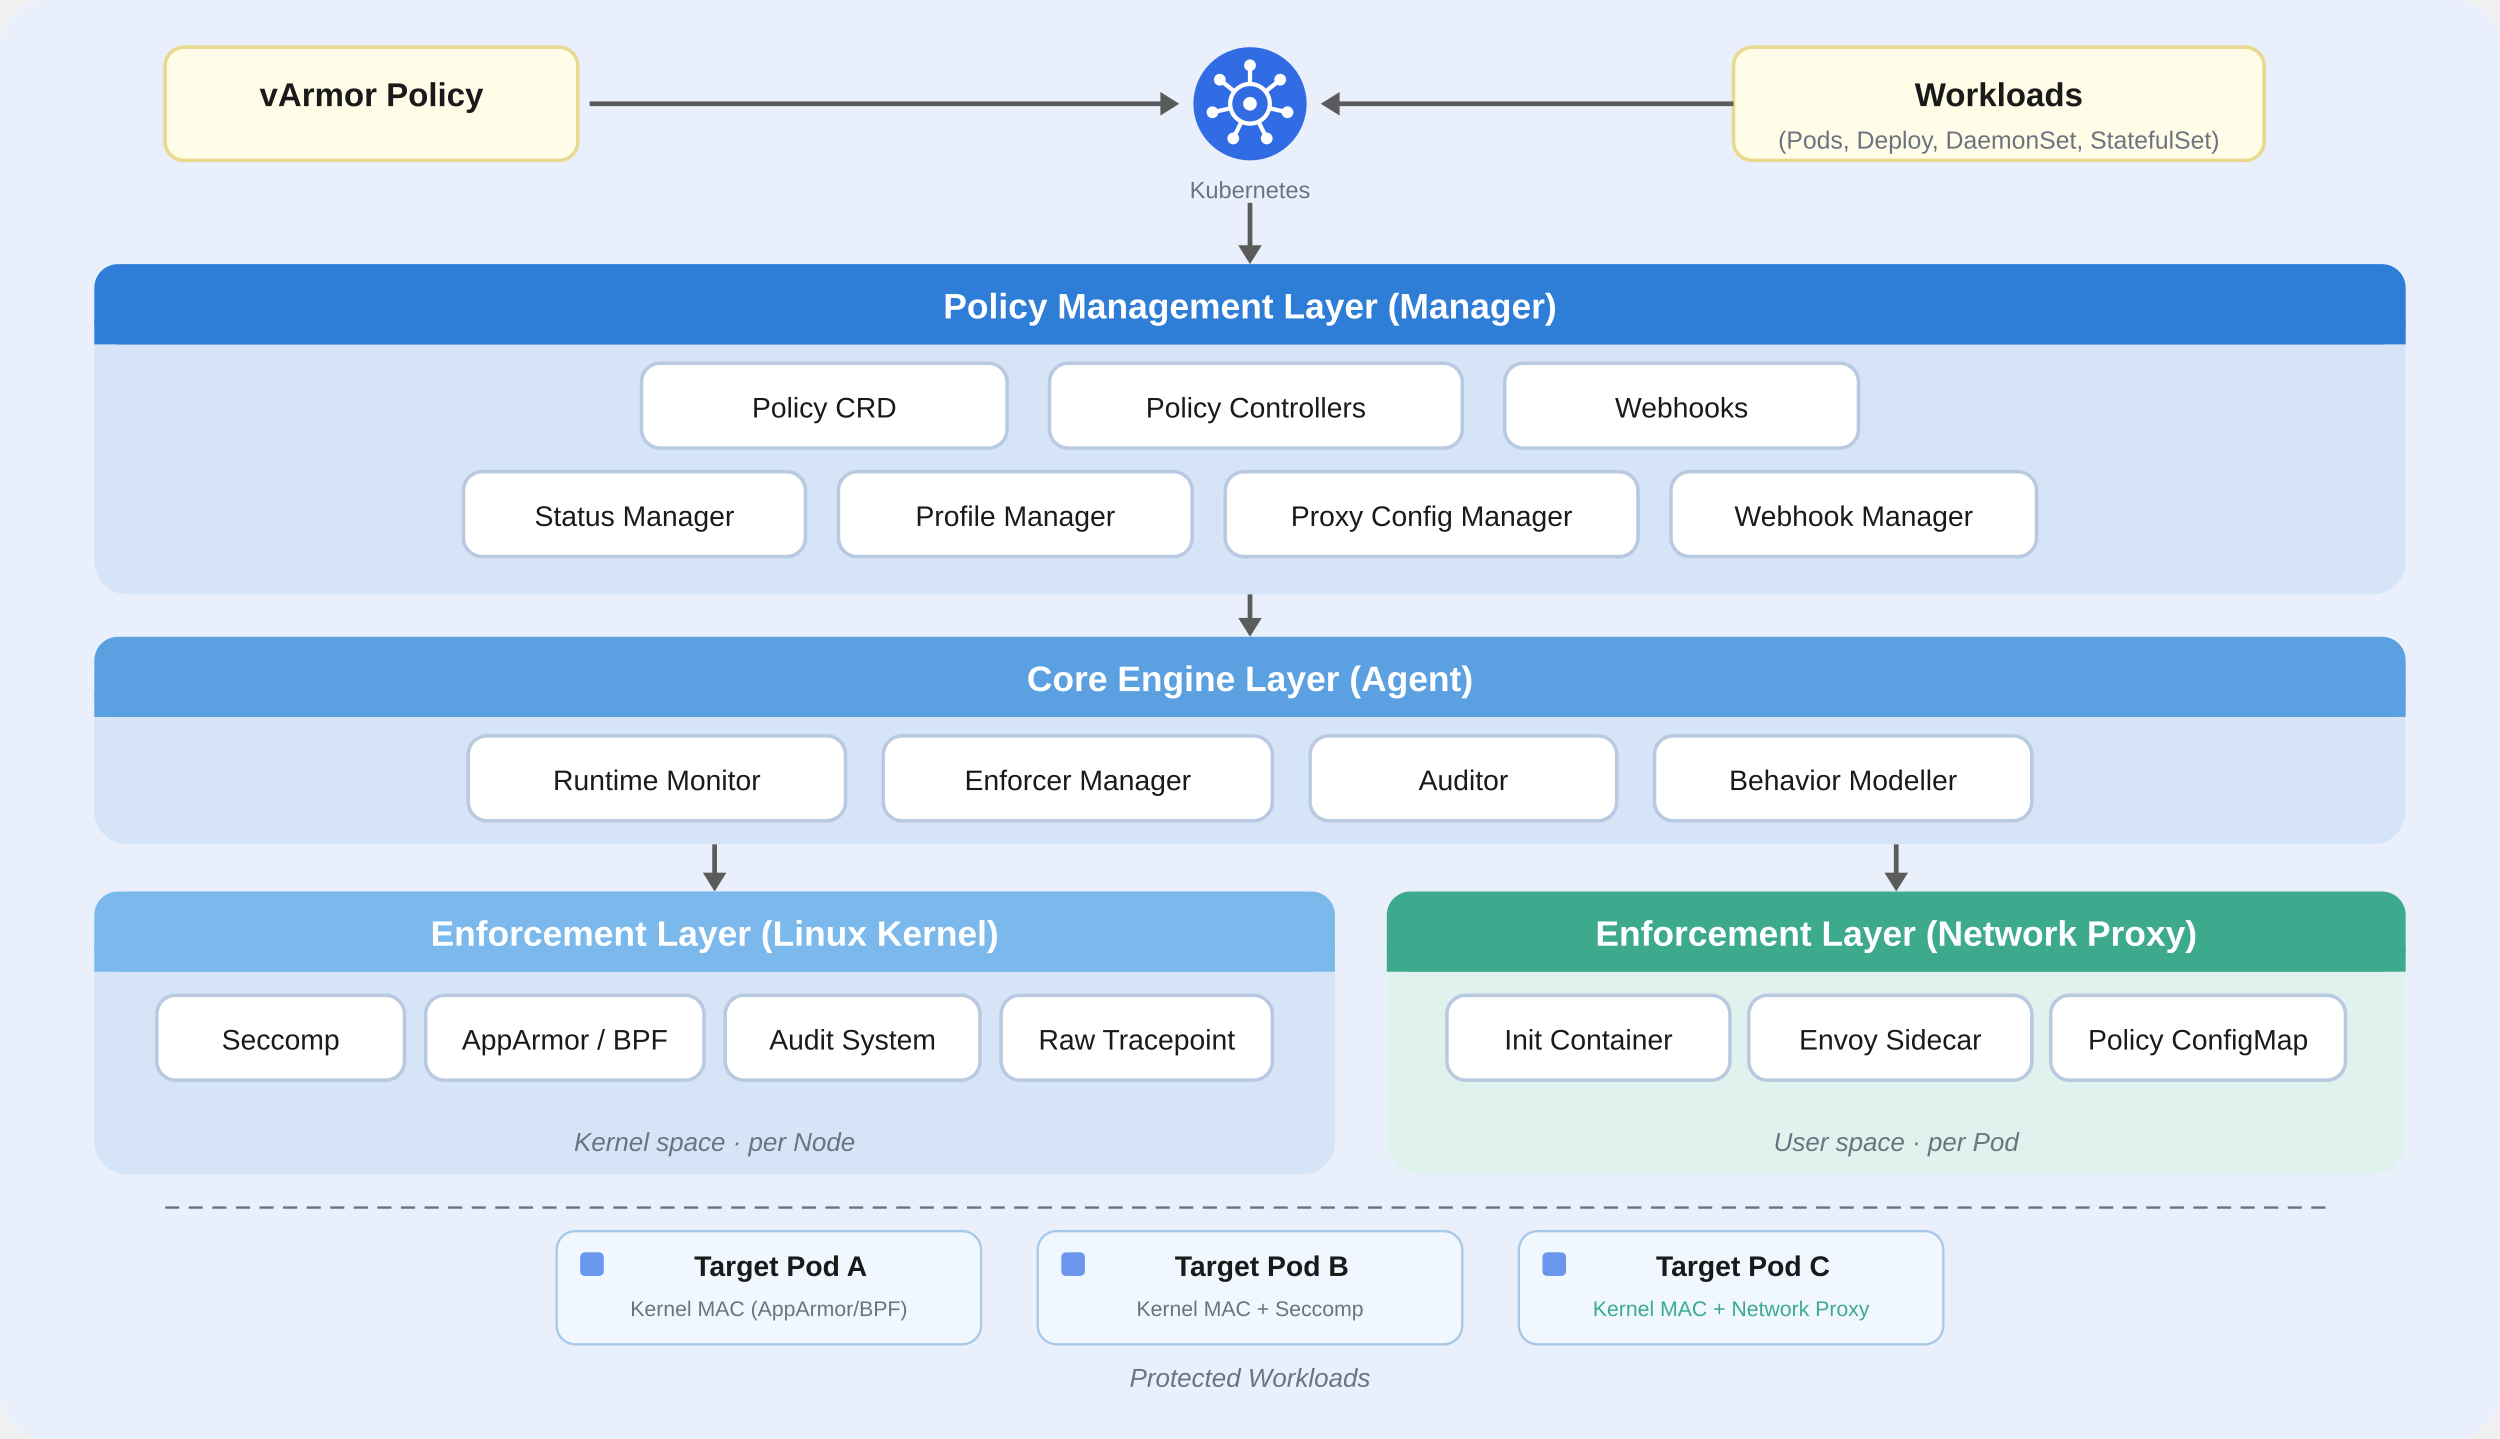
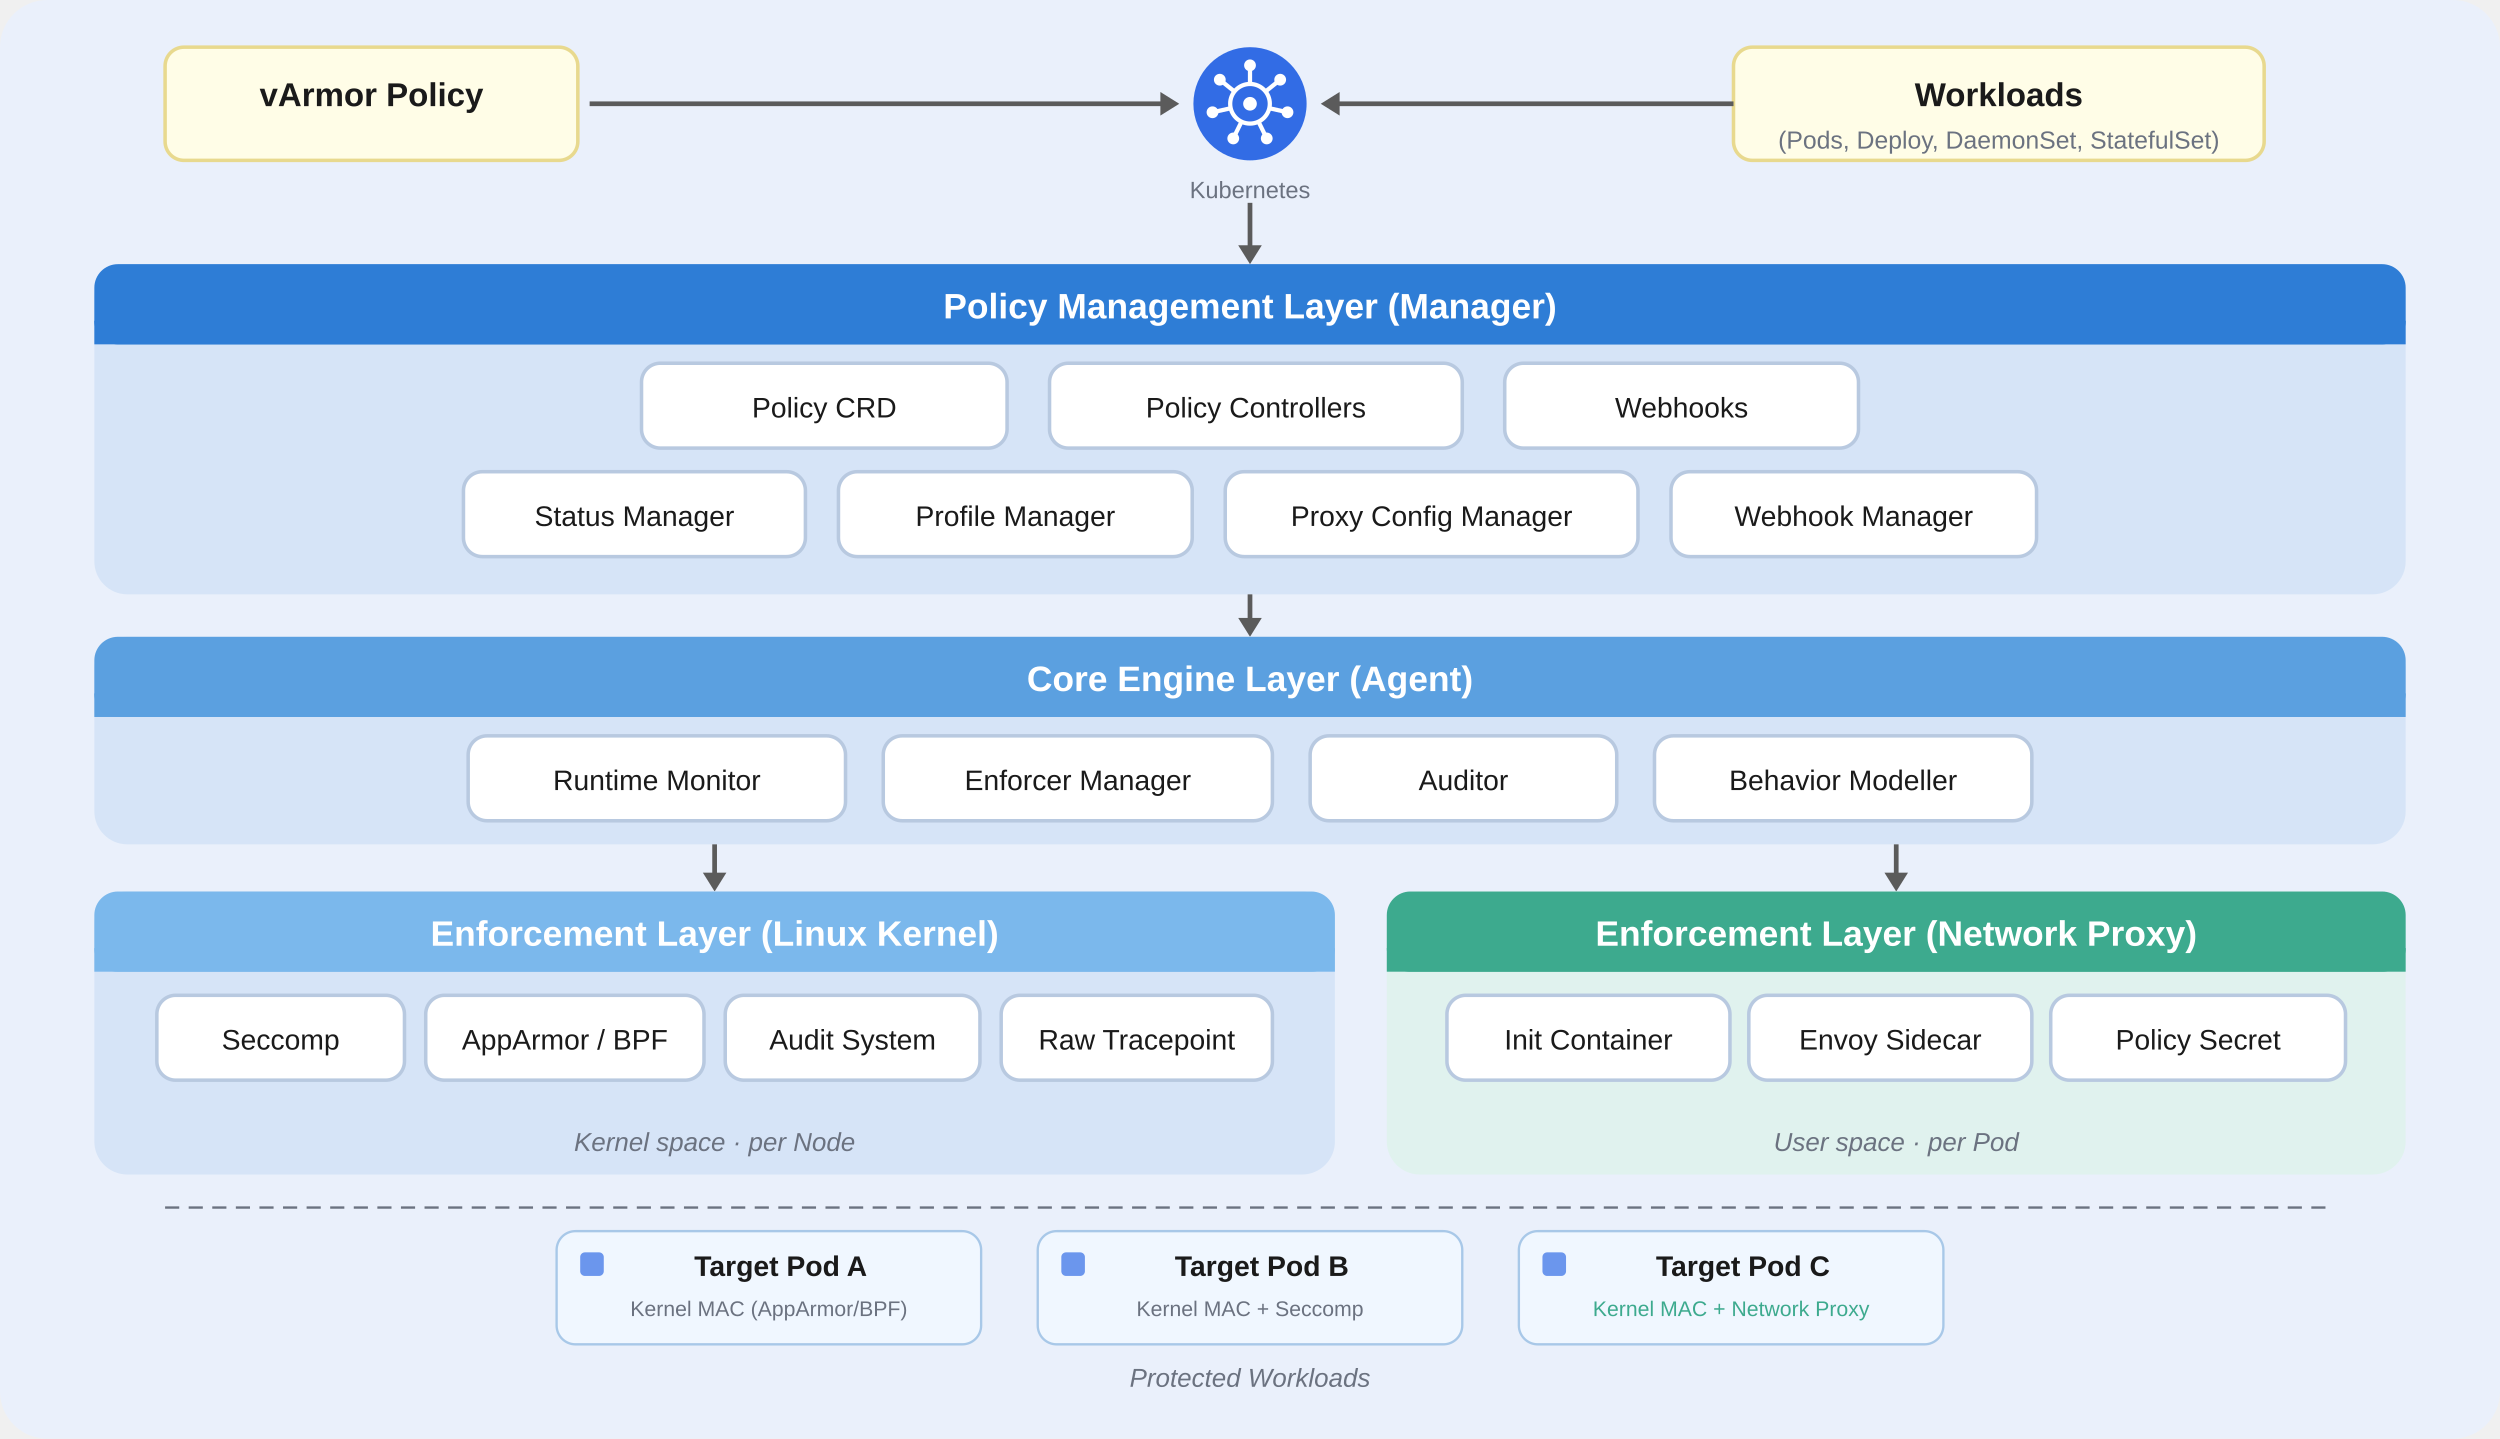
<svg xmlns="http://www.w3.org/2000/svg" width="1060" height="610" viewBox="0 0 1060 610">
  <defs>
    <style>
      text { font-family: 'Arial', 'Helvetica Neue', sans-serif; }
    </style>
  </defs>
  <rect x="0" y="0" width="1060" height="610" rx="20" ry="20" fill="#EAF0FB" />
  <rect x="70" y="20" width="175" height="48" rx="8" ry="8" fill="#FFFDE7" stroke="#E8D98E" stroke-width="1.5" />
  <text x="157.5" y="45" text-anchor="middle" font-size="14px" font-weight="bold" font-style="normal" fill="#1A1A1A" font-family="Arial, Helvetica, sans-serif">vArmor Policy</text>
  <circle cx="530.0" cy="44" r="24" fill="#326CE5" />
  <circle cx="530.0" cy="44" r="8.4" fill="none" stroke="#FFFFFF" stroke-width="1.8" />
  <circle cx="530.0" cy="44" r="2.9" fill="#FFFFFF" />
  <line x1="530.0" y1="35.6" x2="530.0" y2="27.7" stroke="#FFFFFF" stroke-width="1.8" />
  <circle cx="530.0" cy="27.7" r="2.5" fill="#FFFFFF" />
  <line x1="536.6" y1="38.8" x2="542.8" y2="33.8" stroke="#FFFFFF" stroke-width="1.8" />
  <circle cx="542.8" cy="33.8" r="2.5" fill="#FFFFFF" />
  <line x1="538.2" y1="45.9" x2="545.9" y2="47.6" stroke="#FFFFFF" stroke-width="1.8" />
  <circle cx="545.9" cy="47.6" r="2.5" fill="#FFFFFF" />
  <line x1="533.6" y1="51.6" x2="537.1" y2="58.7" stroke="#FFFFFF" stroke-width="1.8" />
  <circle cx="537.1" cy="58.7" r="2.5" fill="#FFFFFF" />
  <line x1="526.4" y1="51.6" x2="522.9" y2="58.7" stroke="#FFFFFF" stroke-width="1.8" />
  <circle cx="522.9" cy="58.7" r="2.5" fill="#FFFFFF" />
  <line x1="521.8" y1="45.9" x2="514.1" y2="47.6" stroke="#FFFFFF" stroke-width="1.8" />
  <circle cx="514.1" cy="47.6" r="2.5" fill="#FFFFFF" />
  <line x1="523.4" y1="38.8" x2="517.2" y2="33.8" stroke="#FFFFFF" stroke-width="1.8" />
  <circle cx="517.2" cy="33.8" r="2.5" fill="#FFFFFF" />
  <text x="530.0" y="84" text-anchor="middle" font-size="10px" font-weight="normal" font-style="normal" fill="#6B7280" font-family="Arial, Helvetica, sans-serif">Kubernetes</text>
  <rect x="735" y="20" width="225" height="48" rx="8" ry="8" fill="#FFFDE7" stroke="#E8D98E" stroke-width="1.5" />
  <text x="847.5" y="45" text-anchor="middle" font-size="14px" font-weight="bold" font-style="normal" fill="#1A1A1A" font-family="Arial, Helvetica, sans-serif">Workloads</text>
  <text x="847.5" y="63" text-anchor="middle" font-size="10.5px" font-weight="normal" font-style="normal" fill="#6B7280" font-family="Arial, Helvetica, sans-serif">(Pods, Deploy, DaemonSet, StatefulSet)</text>
  <line x1="250" y1="44" x2="494.0" y2="44" stroke="#5B5B5B" stroke-width="2" />
  <polygon points="492.0,39 492.0,49 500.0,44" fill="#5B5B5B" />
  <line x1="735" y1="44" x2="566.0" y2="44" stroke="#5B5B5B" stroke-width="2" />
  <polygon points="568.0,39 568.0,49 560.0,44" fill="#5B5B5B" />
  <line x1="530.0" y1="86" x2="530.0" y2="106" stroke="#5B5B5B" stroke-width="2" />
  <polygon points="525.0,104 535.0,104 530.0,112" fill="#5B5B5B" />
  <rect x="40" y="112" width="980" height="140" rx="14" ry="14" fill="#D6E4F7" />
  <rect x="40" y="112" width="980" height="34" rx="10" ry="10" fill="#2E7DD6" />
  <rect x="40" y="136" width="980" height="10" rx="0" ry="0" fill="#2E7DD6" />
  <text x="530.0" y="135.0" text-anchor="middle" font-size="15px" font-weight="bold" font-style="normal" fill="#FFFFFF" font-family="Arial, Helvetica, sans-serif">Policy Management Layer (Manager)</text>
  <rect x="272.0" y="154" width="155" height="36" rx="8" ry="8" fill="#FFFFFF" stroke="#B8C9E0" stroke-width="1.5" />
  <text x="349.5" y="177.0" text-anchor="middle" font-size="12px" font-weight="normal" font-style="normal" fill="#1A1A1A" font-family="Arial, Helvetica, sans-serif">Policy CRD</text>
  <rect x="445.0" y="154" width="175" height="36" rx="8" ry="8" fill="#FFFFFF" stroke="#B8C9E0" stroke-width="1.5" />
  <text x="532.5" y="177.0" text-anchor="middle" font-size="12px" font-weight="normal" font-style="normal" fill="#1A1A1A" font-family="Arial, Helvetica, sans-serif">Policy Controllers</text>
  <rect x="638.0" y="154" width="150" height="36" rx="8" ry="8" fill="#FFFFFF" stroke="#B8C9E0" stroke-width="1.5" />
  <text x="713.0" y="177.0" text-anchor="middle" font-size="12px" font-weight="normal" font-style="normal" fill="#1A1A1A" font-family="Arial, Helvetica, sans-serif">Webhooks</text>
  <rect x="196.5" y="200" width="145" height="36" rx="8" ry="8" fill="#FFFFFF" stroke="#B8C9E0" stroke-width="1.5" />
  <text x="269.0" y="223.0" text-anchor="middle" font-size="12px" font-weight="normal" font-style="normal" fill="#1A1A1A" font-family="Arial, Helvetica, sans-serif">Status Manager</text>
  <rect x="355.5" y="200" width="150" height="36" rx="8" ry="8" fill="#FFFFFF" stroke="#B8C9E0" stroke-width="1.5" />
  <text x="430.5" y="223.0" text-anchor="middle" font-size="12px" font-weight="normal" font-style="normal" fill="#1A1A1A" font-family="Arial, Helvetica, sans-serif">Profile Manager</text>
  <rect x="519.5" y="200" width="175" height="36" rx="8" ry="8" fill="#FFFFFF" stroke="#B8C9E0" stroke-width="1.5" />
  <text x="607.0" y="223.0" text-anchor="middle" font-size="12px" font-weight="normal" font-style="normal" fill="#1A1A1A" font-family="Arial, Helvetica, sans-serif">Proxy Config Manager</text>
  <rect x="708.5" y="200" width="155" height="36" rx="8" ry="8" fill="#FFFFFF" stroke="#B8C9E0" stroke-width="1.5" />
  <text x="786.0" y="223.0" text-anchor="middle" font-size="12px" font-weight="normal" font-style="normal" fill="#1A1A1A" font-family="Arial, Helvetica, sans-serif">Webhook Manager</text>
  <line x1="530.0" y1="252" x2="530.0" y2="264" stroke="#5B5B5B" stroke-width="2" />
  <polygon points="525.0,262 535.0,262 530.0,270" fill="#5B5B5B" />
  <rect x="40" y="270" width="980" height="88" rx="14" ry="14" fill="#D6E4F7" />
  <rect x="40" y="270" width="980" height="34" rx="10" ry="10" fill="#5BA0E0" />
  <rect x="40" y="294" width="980" height="10" rx="0" ry="0" fill="#5BA0E0" />
  <text x="530.0" y="293.0" text-anchor="middle" font-size="15px" font-weight="bold" font-style="normal" fill="#FFFFFF" font-family="Arial, Helvetica, sans-serif">Core Engine Layer (Agent)</text>
  <rect x="198.5" y="312" width="160" height="36" rx="8" ry="8" fill="#FFFFFF" stroke="#B8C9E0" stroke-width="1.5" />
  <text x="278.5" y="335.0" text-anchor="middle" font-size="12px" font-weight="normal" font-style="normal" fill="#1A1A1A" font-family="Arial, Helvetica, sans-serif">Runtime Monitor</text>
  <rect x="374.5" y="312" width="165" height="36" rx="8" ry="8" fill="#FFFFFF" stroke="#B8C9E0" stroke-width="1.5" />
  <text x="457.0" y="335.0" text-anchor="middle" font-size="12px" font-weight="normal" font-style="normal" fill="#1A1A1A" font-family="Arial, Helvetica, sans-serif">Enforcer Manager</text>
  <rect x="555.5" y="312" width="130" height="36" rx="8" ry="8" fill="#FFFFFF" stroke="#B8C9E0" stroke-width="1.5" />
  <text x="620.5" y="335.0" text-anchor="middle" font-size="12px" font-weight="normal" font-style="normal" fill="#1A1A1A" font-family="Arial, Helvetica, sans-serif">Auditor</text>
  <rect x="701.5" y="312" width="160" height="36" rx="8" ry="8" fill="#FFFFFF" stroke="#B8C9E0" stroke-width="1.5" />
  <text x="781.5" y="335.0" text-anchor="middle" font-size="12px" font-weight="normal" font-style="normal" fill="#1A1A1A" font-family="Arial, Helvetica, sans-serif">Behavior Modeller</text>
  <line x1="303.0" y1="358" x2="303.0" y2="372" stroke="#5B5B5B" stroke-width="2" />
  <polygon points="298.0,370 308.0,370 303.0,378" fill="#5B5B5B" />
  <line x1="804.0" y1="358" x2="804.0" y2="372" stroke="#5B5B5B" stroke-width="2" />
  <polygon points="799.0,370 809.0,370 804.0,378" fill="#5B5B5B" />
  <rect x="40" y="378" width="526" height="120" rx="14" ry="14" fill="#D6E4F7" />
  <rect x="40" y="378" width="526" height="34" rx="10" ry="10" fill="#7BB8EC" />
  <rect x="40" y="402" width="526" height="10" rx="0" ry="0" fill="#7BB8EC" />
  <text x="303.0" y="401.0" text-anchor="middle" font-size="15px" font-weight="bold" font-style="normal" fill="#FFFFFF" font-family="Arial, Helvetica, sans-serif">Enforcement Layer (Linux Kernel)</text>
  <rect x="66.5" y="422" width="105" height="36" rx="8" ry="8" fill="#FFFFFF" stroke="#B8C9E0" stroke-width="1.5" />
  <text x="119.0" y="445.0" text-anchor="middle" font-size="12px" font-weight="normal" font-style="normal" fill="#1A1A1A" font-family="Arial, Helvetica, sans-serif">Seccomp</text>
  <rect x="180.5" y="422" width="118" height="36" rx="8" ry="8" fill="#FFFFFF" stroke="#B8C9E0" stroke-width="1.5" />
  <text x="239.5" y="445.0" text-anchor="middle" font-size="12px" font-weight="normal" font-style="normal" fill="#1A1A1A" font-family="Arial, Helvetica, sans-serif">AppArmor / BPF</text>
  <rect x="307.5" y="422" width="108" height="36" rx="8" ry="8" fill="#FFFFFF" stroke="#B8C9E0" stroke-width="1.5" />
  <text x="361.5" y="445.0" text-anchor="middle" font-size="12px" font-weight="normal" font-style="normal" fill="#1A1A1A" font-family="Arial, Helvetica, sans-serif">Audit System</text>
  <rect x="424.5" y="422" width="115" height="36" rx="8" ry="8" fill="#FFFFFF" stroke="#B8C9E0" stroke-width="1.5" />
  <text x="482.0" y="445.0" text-anchor="middle" font-size="12px" font-weight="normal" font-style="normal" fill="#1A1A1A" font-family="Arial, Helvetica, sans-serif">Raw Tracepoint</text>
  <text x="303.0" y="488" text-anchor="middle" font-size="11px" font-weight="normal" font-style="italic" fill="#6B7280" font-family="Arial, Helvetica, sans-serif">Kernel space · per Node</text>
  <rect x="588" y="378" width="432" height="120" rx="14" ry="14" fill="#E0F2EE" />
  <rect x="588" y="378" width="432" height="34" rx="10" ry="10" fill="#3DAA8E" />
  <rect x="588" y="402" width="432" height="10" rx="0" ry="0" fill="#3DAA8E" />
  <text x="804.0" y="401.0" text-anchor="middle" font-size="15px" font-weight="bold" font-style="normal" fill="#FFFFFF" font-family="Arial, Helvetica, sans-serif">Enforcement Layer (Network Proxy)</text>
  <rect x="613.5" y="422" width="120" height="36" rx="8" ry="8" fill="#FFFFFF" stroke="#B8C9E0" stroke-width="1.5" />
  <text x="673.5" y="445.0" text-anchor="middle" font-size="12px" font-weight="normal" font-style="normal" fill="#1A1A1A" font-family="Arial, Helvetica, sans-serif">Init Container</text>
  <rect x="741.5" y="422" width="120" height="36" rx="8" ry="8" fill="#FFFFFF" stroke="#B8C9E0" stroke-width="1.5" />
  <text x="801.5" y="445.0" text-anchor="middle" font-size="12px" font-weight="normal" font-style="normal" fill="#1A1A1A" font-family="Arial, Helvetica, sans-serif">Envoy Sidecar</text>
  <rect x="869.5" y="422" width="125" height="36" rx="8" ry="8" fill="#FFFFFF" stroke="#B8C9E0" stroke-width="1.5" />
-   <text x="932.0" y="445.0" text-anchor="middle" font-size="12px" font-weight="normal" font-style="normal" fill="#1A1A1A" font-family="Arial, Helvetica, sans-serif">Policy ConfigMap</text>
+   <text x="932.0" y="445.0" text-anchor="middle" font-size="12px" font-weight="normal" font-style="normal" fill="#1A1A1A" font-family="Arial, Helvetica, sans-serif">Policy Secret</text>
  <text x="804.0" y="488" text-anchor="middle" font-size="11px" font-weight="normal" font-style="italic" fill="#6B7280" font-family="Arial, Helvetica, sans-serif">User space · per Pod</text>
  <line x1="70" y1="512" x2="990" y2="512" stroke="#6B7280" stroke-width="1" stroke-dasharray="6,4" />
  <rect x="236.0" y="522" width="180" height="48" rx="8" ry="8" fill="#F0F7FF" stroke="#A8C8E8" stroke-width="1" />
  <rect x="246.0" y="531" width="10" height="10" rx="2" ry="2" fill="#326CE5" opacity="0.7" />
  <text x="331.0" y="541" text-anchor="middle" font-size="12px" font-weight="bold" font-style="normal" fill="#1A1A1A" font-family="Arial, Helvetica, sans-serif">Target Pod A</text>
  <text x="326.0" y="558" text-anchor="middle" font-size="9px" font-weight="normal" font-style="normal" fill="#6B7280" font-family="Arial, Helvetica, sans-serif">Kernel MAC (AppArmor/BPF)</text>
  <rect x="440.0" y="522" width="180" height="48" rx="8" ry="8" fill="#F0F7FF" stroke="#A8C8E8" stroke-width="1" />
  <rect x="450.0" y="531" width="10" height="10" rx="2" ry="2" fill="#326CE5" opacity="0.7" />
  <text x="535.0" y="541" text-anchor="middle" font-size="12px" font-weight="bold" font-style="normal" fill="#1A1A1A" font-family="Arial, Helvetica, sans-serif">Target Pod B</text>
  <text x="530.0" y="558" text-anchor="middle" font-size="9px" font-weight="normal" font-style="normal" fill="#6B7280" font-family="Arial, Helvetica, sans-serif">Kernel MAC + Seccomp</text>
  <rect x="644.0" y="522" width="180" height="48" rx="8" ry="8" fill="#F0F7FF" stroke="#A8C8E8" stroke-width="1" />
  <rect x="654.0" y="531" width="10" height="10" rx="2" ry="2" fill="#326CE5" opacity="0.7" />
  <text x="739.0" y="541" text-anchor="middle" font-size="12px" font-weight="bold" font-style="normal" fill="#1A1A1A" font-family="Arial, Helvetica, sans-serif">Target Pod C</text>
  <text x="734.0" y="558" text-anchor="middle" font-size="9px" font-weight="normal" font-style="normal" fill="#3DAA8E" font-family="Arial, Helvetica, sans-serif">Kernel MAC + Network Proxy</text>
  <text x="530.0" y="588" text-anchor="middle" font-size="11px" font-weight="normal" font-style="italic" fill="#6B7280" font-family="Arial, Helvetica, sans-serif">Protected Workloads</text>
</svg>
